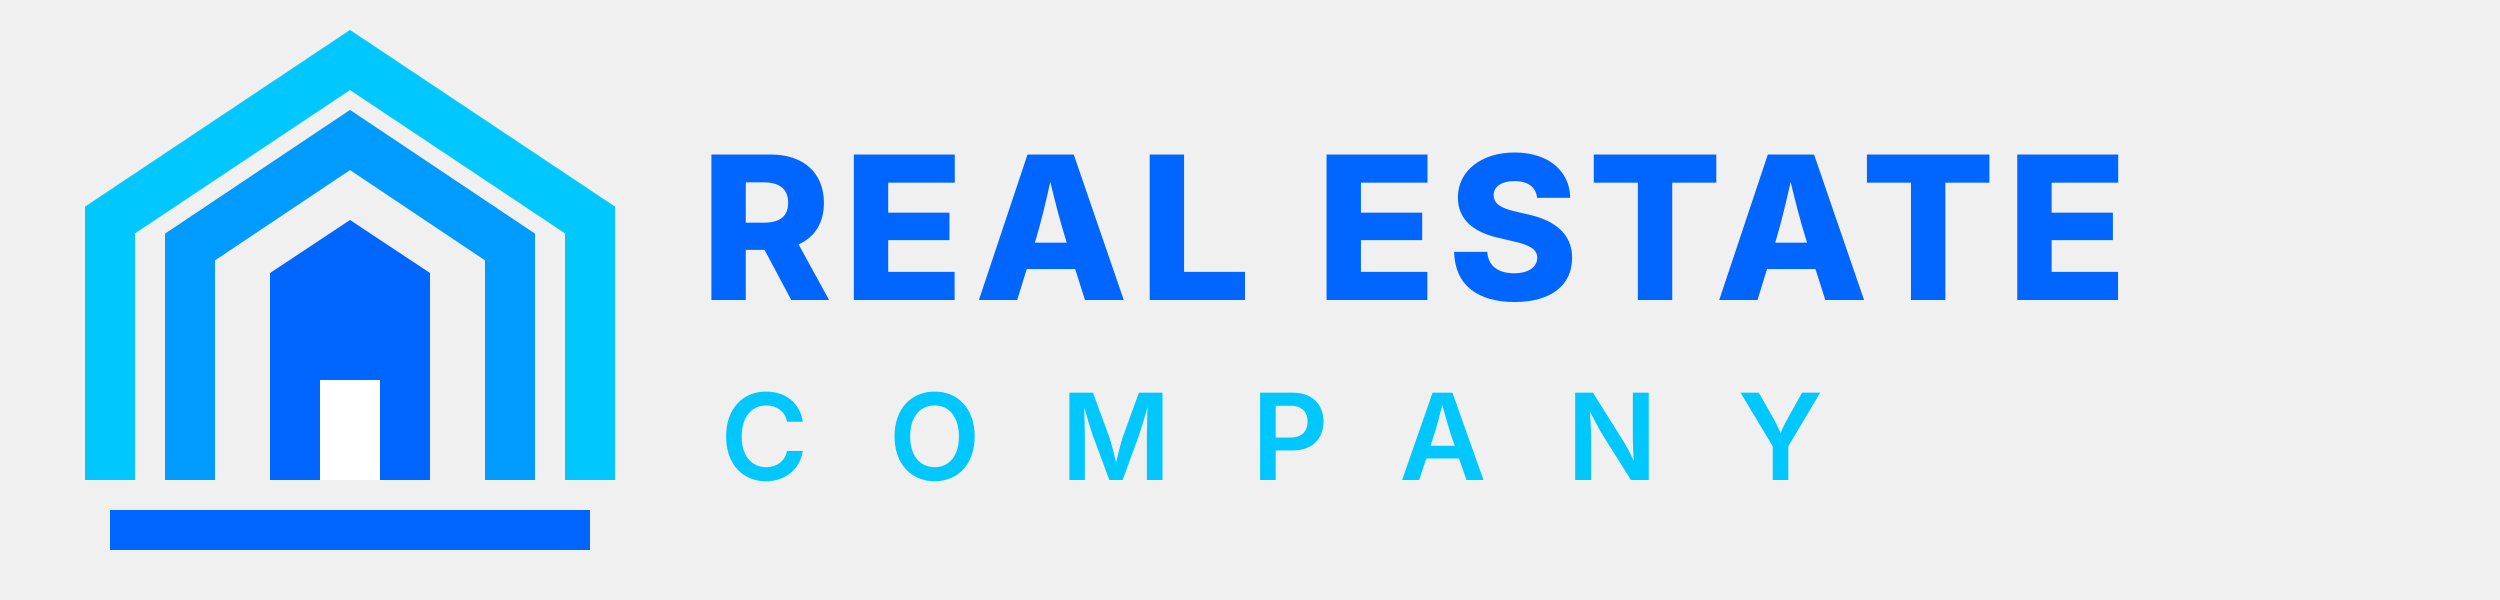
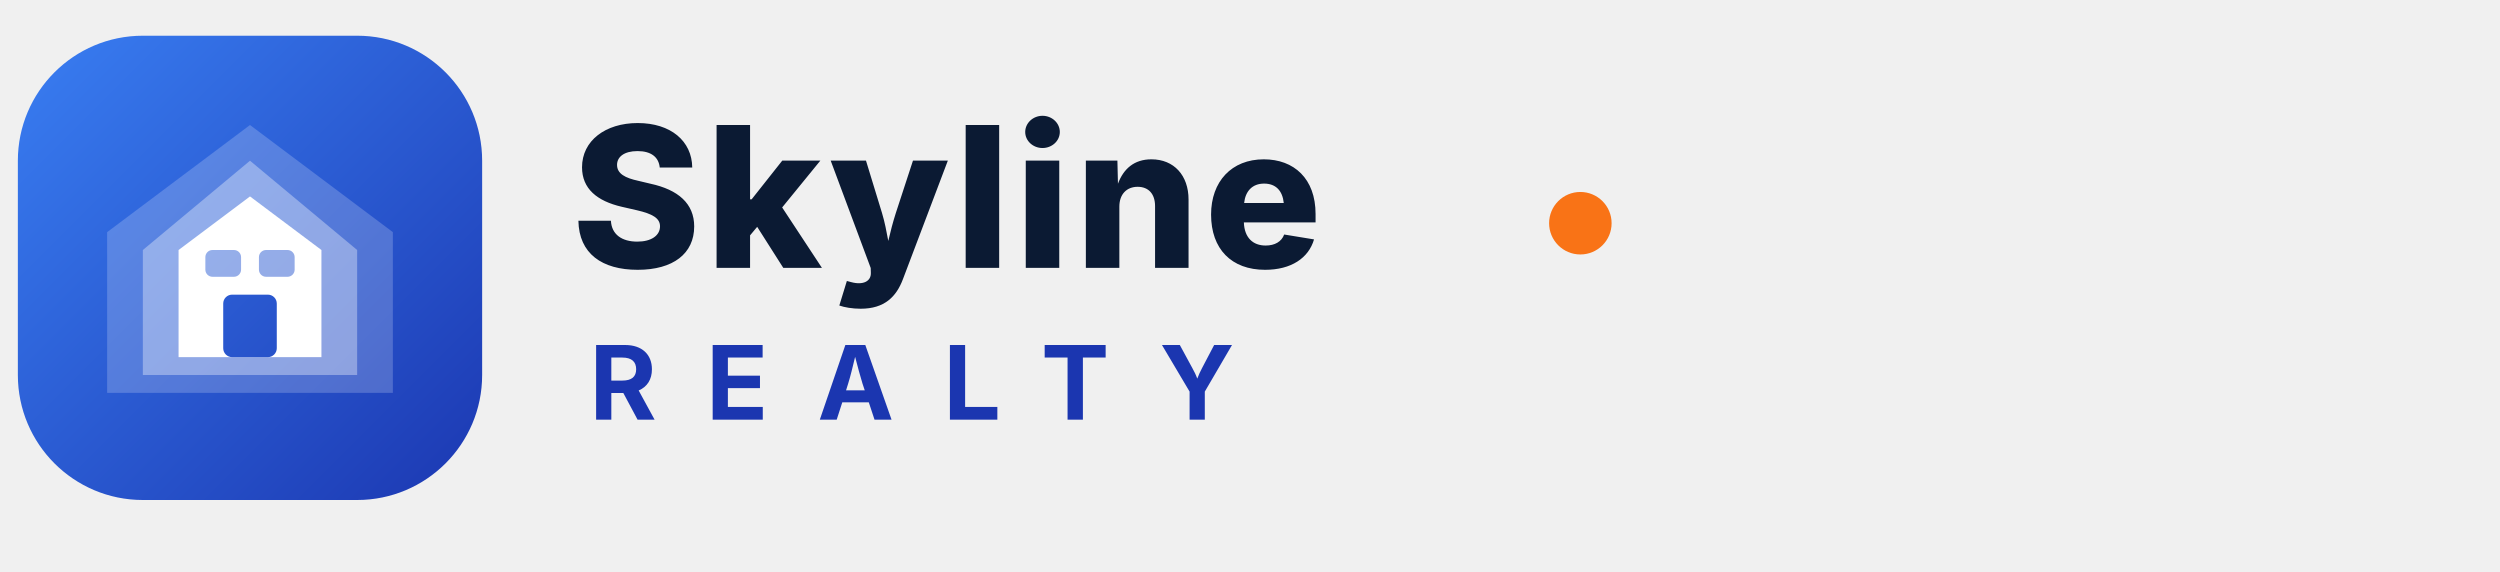
- <svg xmlns="http://www.w3.org/2000/svg" width="250" height="60" viewBox="0 0 250 60" fill="none">
-   <path d="M11 48 V22 L35 6 L59 22 V48" stroke="#00C8FF" stroke-width="5" stroke-linejoin="miter" stroke-linecap="butt" />
-   <path d="M19 48 V24.7 L35 14 L51 24.7 V48" stroke="#009BFF" stroke-width="5" stroke-linejoin="miter" stroke-linecap="butt" />
-   <path d="M35 22 L27 27.3 V48 H43 V27.3 Z" fill="#0066FF" />
-   <rect x="32" y="38" width="6" height="10" fill="#FFFFFF" />
-   <path d="M11 53 H59" stroke="#0066FF" stroke-width="4" stroke-linecap="butt" />
-   <text x="70" y="30" fill="#0066FF" font-family="'Inter', 'Arial', sans-serif" font-size="20" font-weight="800" letter-spacing="1">REAL ESTATE</text>
-   <text x="72" y="48" fill="#00C8FF" font-family="'Inter', 'Arial', sans-serif" font-size="12" font-weight="600" letter-spacing="8">COMPANY</text>
+ <svg xmlns="http://www.w3.org/2000/svg" width="280" height="64" viewBox="0 0 280 64" fill="none">
+   <defs>
+     <linearGradient id="logoGrad" x1="0" y1="0" x2="56" y2="56" gradientUnits="userSpaceOnUse">
+       <stop offset="0%" stop-color="#3B82F6" />
+       <stop offset="100%" stop-color="#1B36B0" />
+     </linearGradient>
+     <linearGradient id="roofGrad" x1="10" y1="8" x2="50" y2="38" gradientUnits="userSpaceOnUse">
+       <stop offset="0%" stop-color="#60A5FA" />
+       <stop offset="100%" stop-color="#2563EB" />
+     </linearGradient>
+   </defs>
+   <rect x="2" y="4" width="52" height="52" rx="14" fill="url(#logoGrad)" />
+   <path d="M28 14 L44 26 V44 H12 V26 Z" fill="white" opacity="0.2" />
+   <path d="M28 18 L40 28 V42 H16 V28 Z" fill="white" opacity="0.35" />
+   <path d="M28 22 L36 28 V40 H20 V28 Z" fill="white" />
+   <rect x="25" y="33" width="6" height="7" rx="1" fill="url(#logoGrad)" />
+   <rect x="23" y="28" width="4" height="3" rx="0.8" fill="url(#logoGrad)" opacity="0.5" />
+   <rect x="29" y="28" width="4" height="3" rx="0.8" fill="url(#logoGrad)" opacity="0.5" />
+   <text x="64" y="30" fill="#0B1A33" font-family="'Inter', 'Poppins', 'Arial', sans-serif" font-size="22" font-weight="800" letter-spacing="0.5">Skyline</text>
+   <text x="66" y="47" fill="#1B36B0" font-family="'Inter', 'Poppins', 'Arial', sans-serif" font-size="11.5" font-weight="700" letter-spacing="5.5">REALTY</text>
+   <circle cx="177" cy="25" r="3.5" fill="#F97316" />
</svg>
